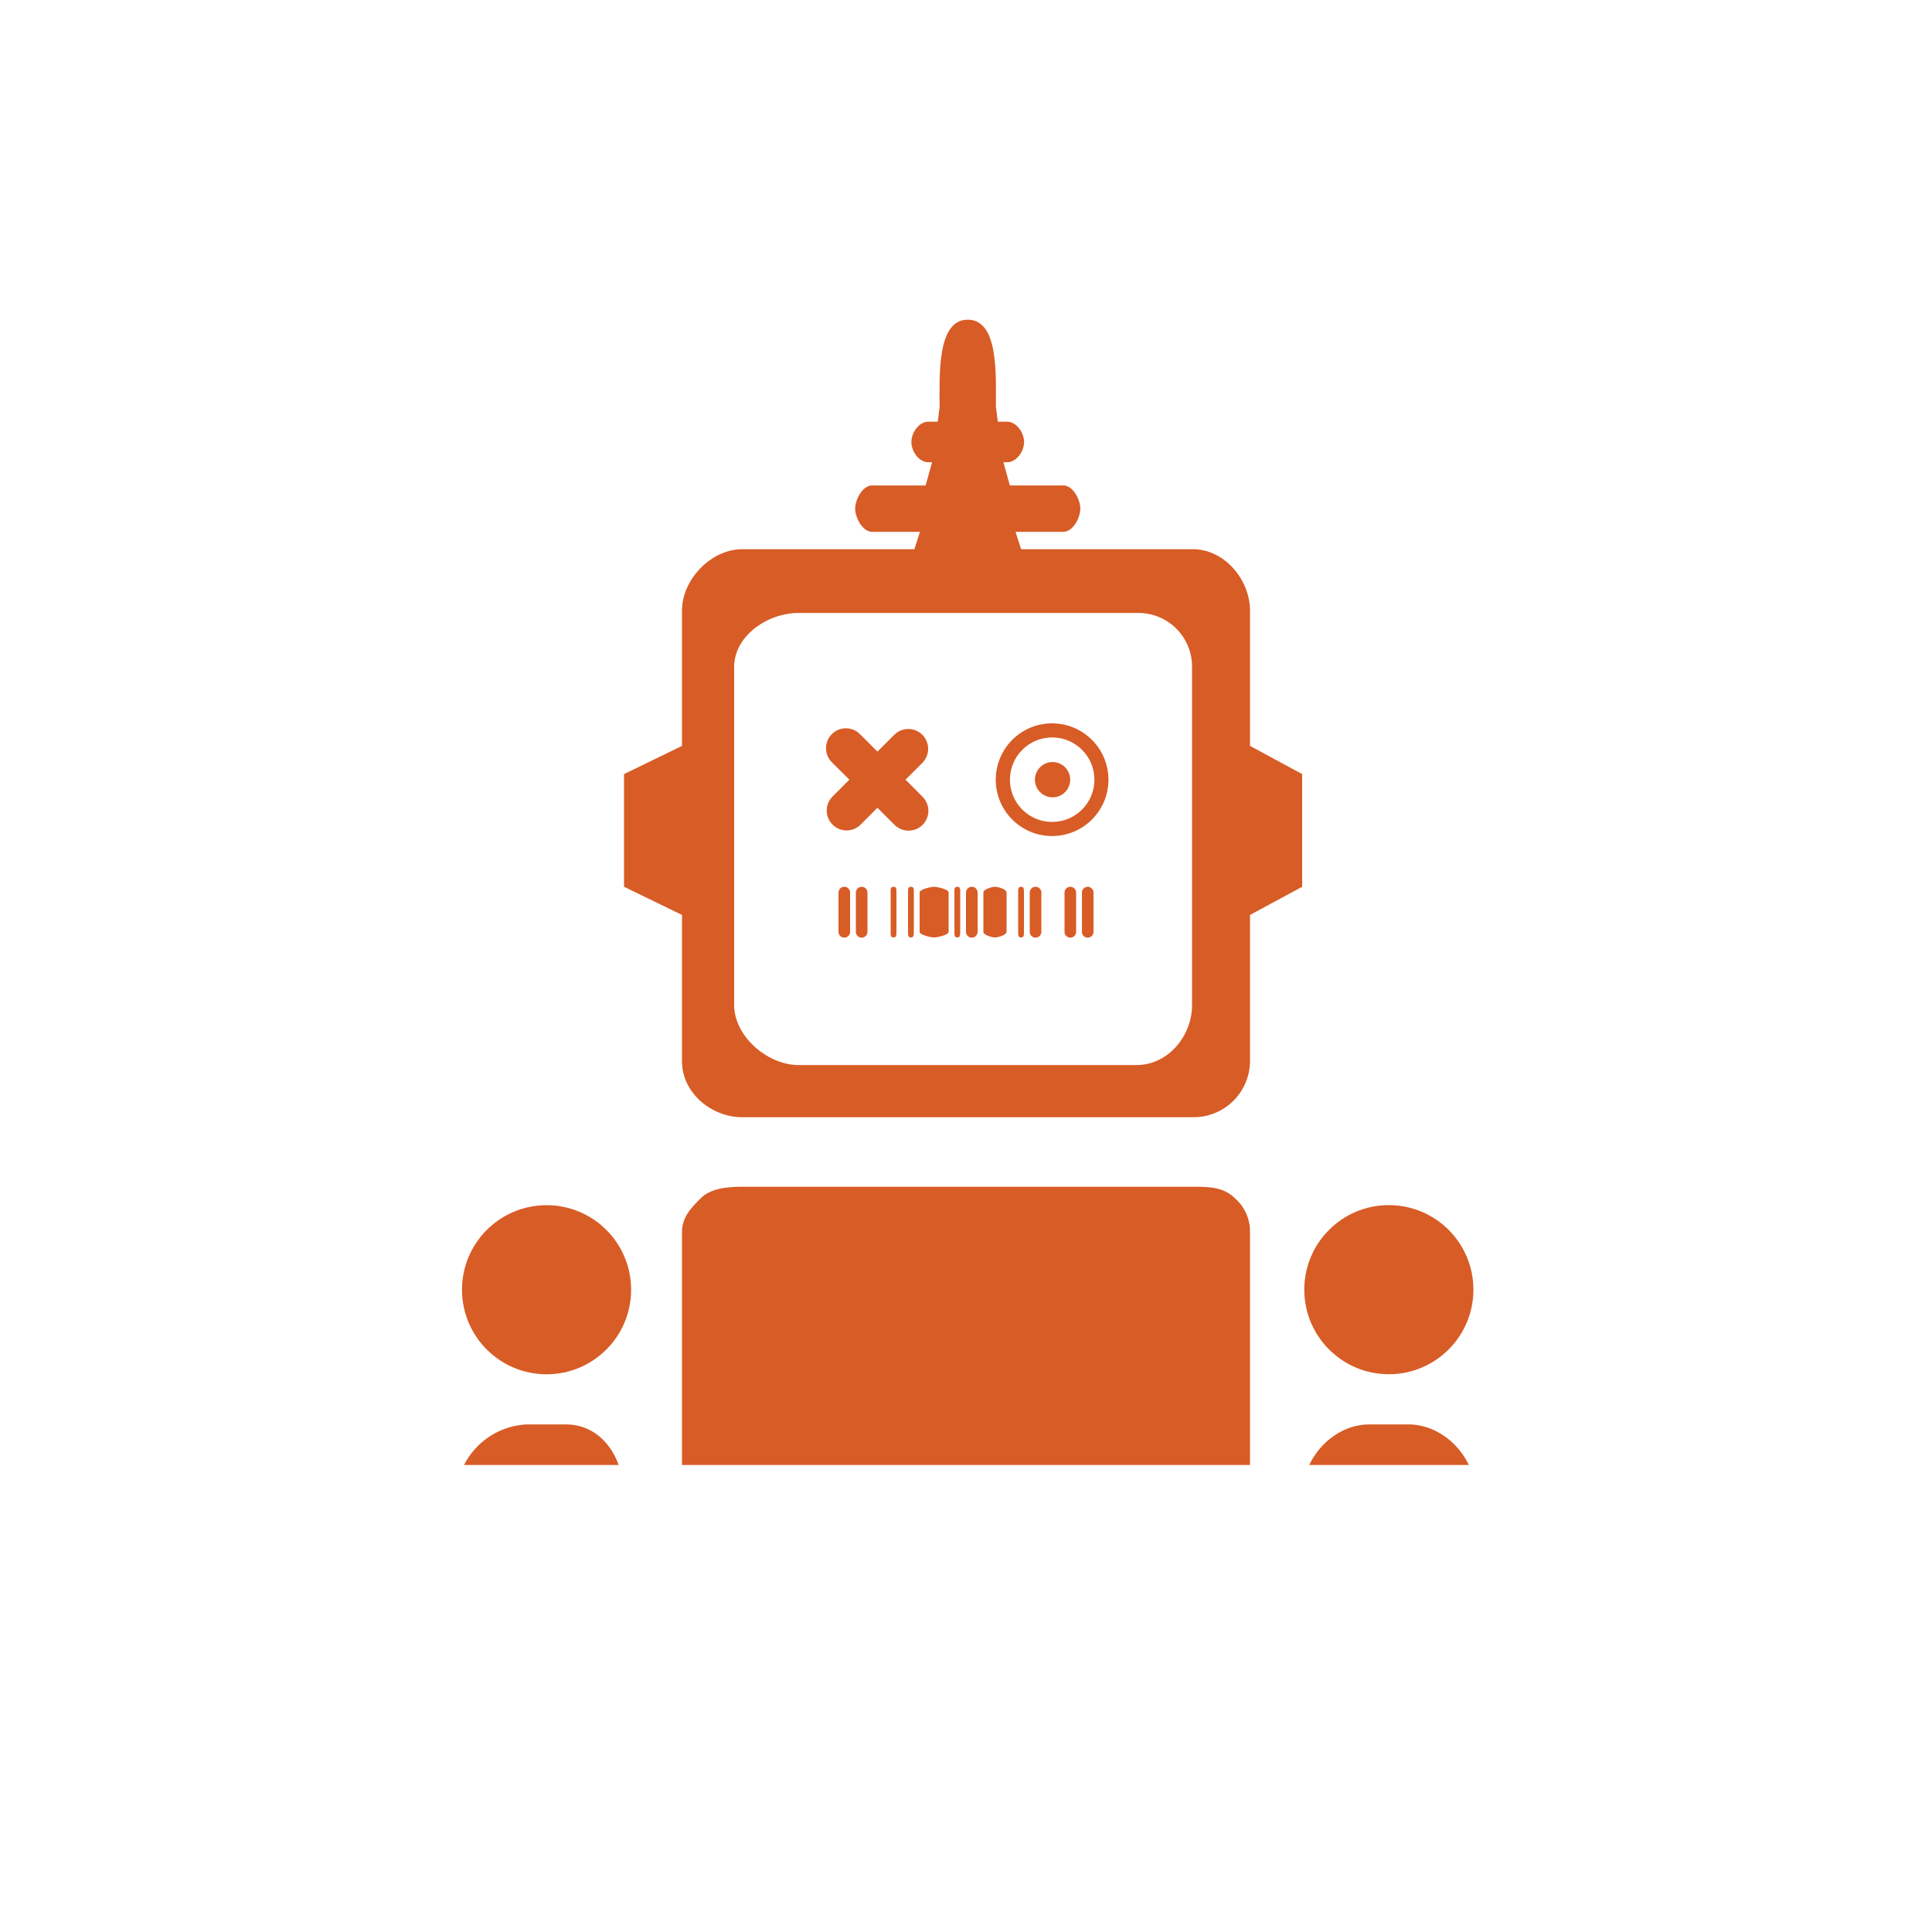
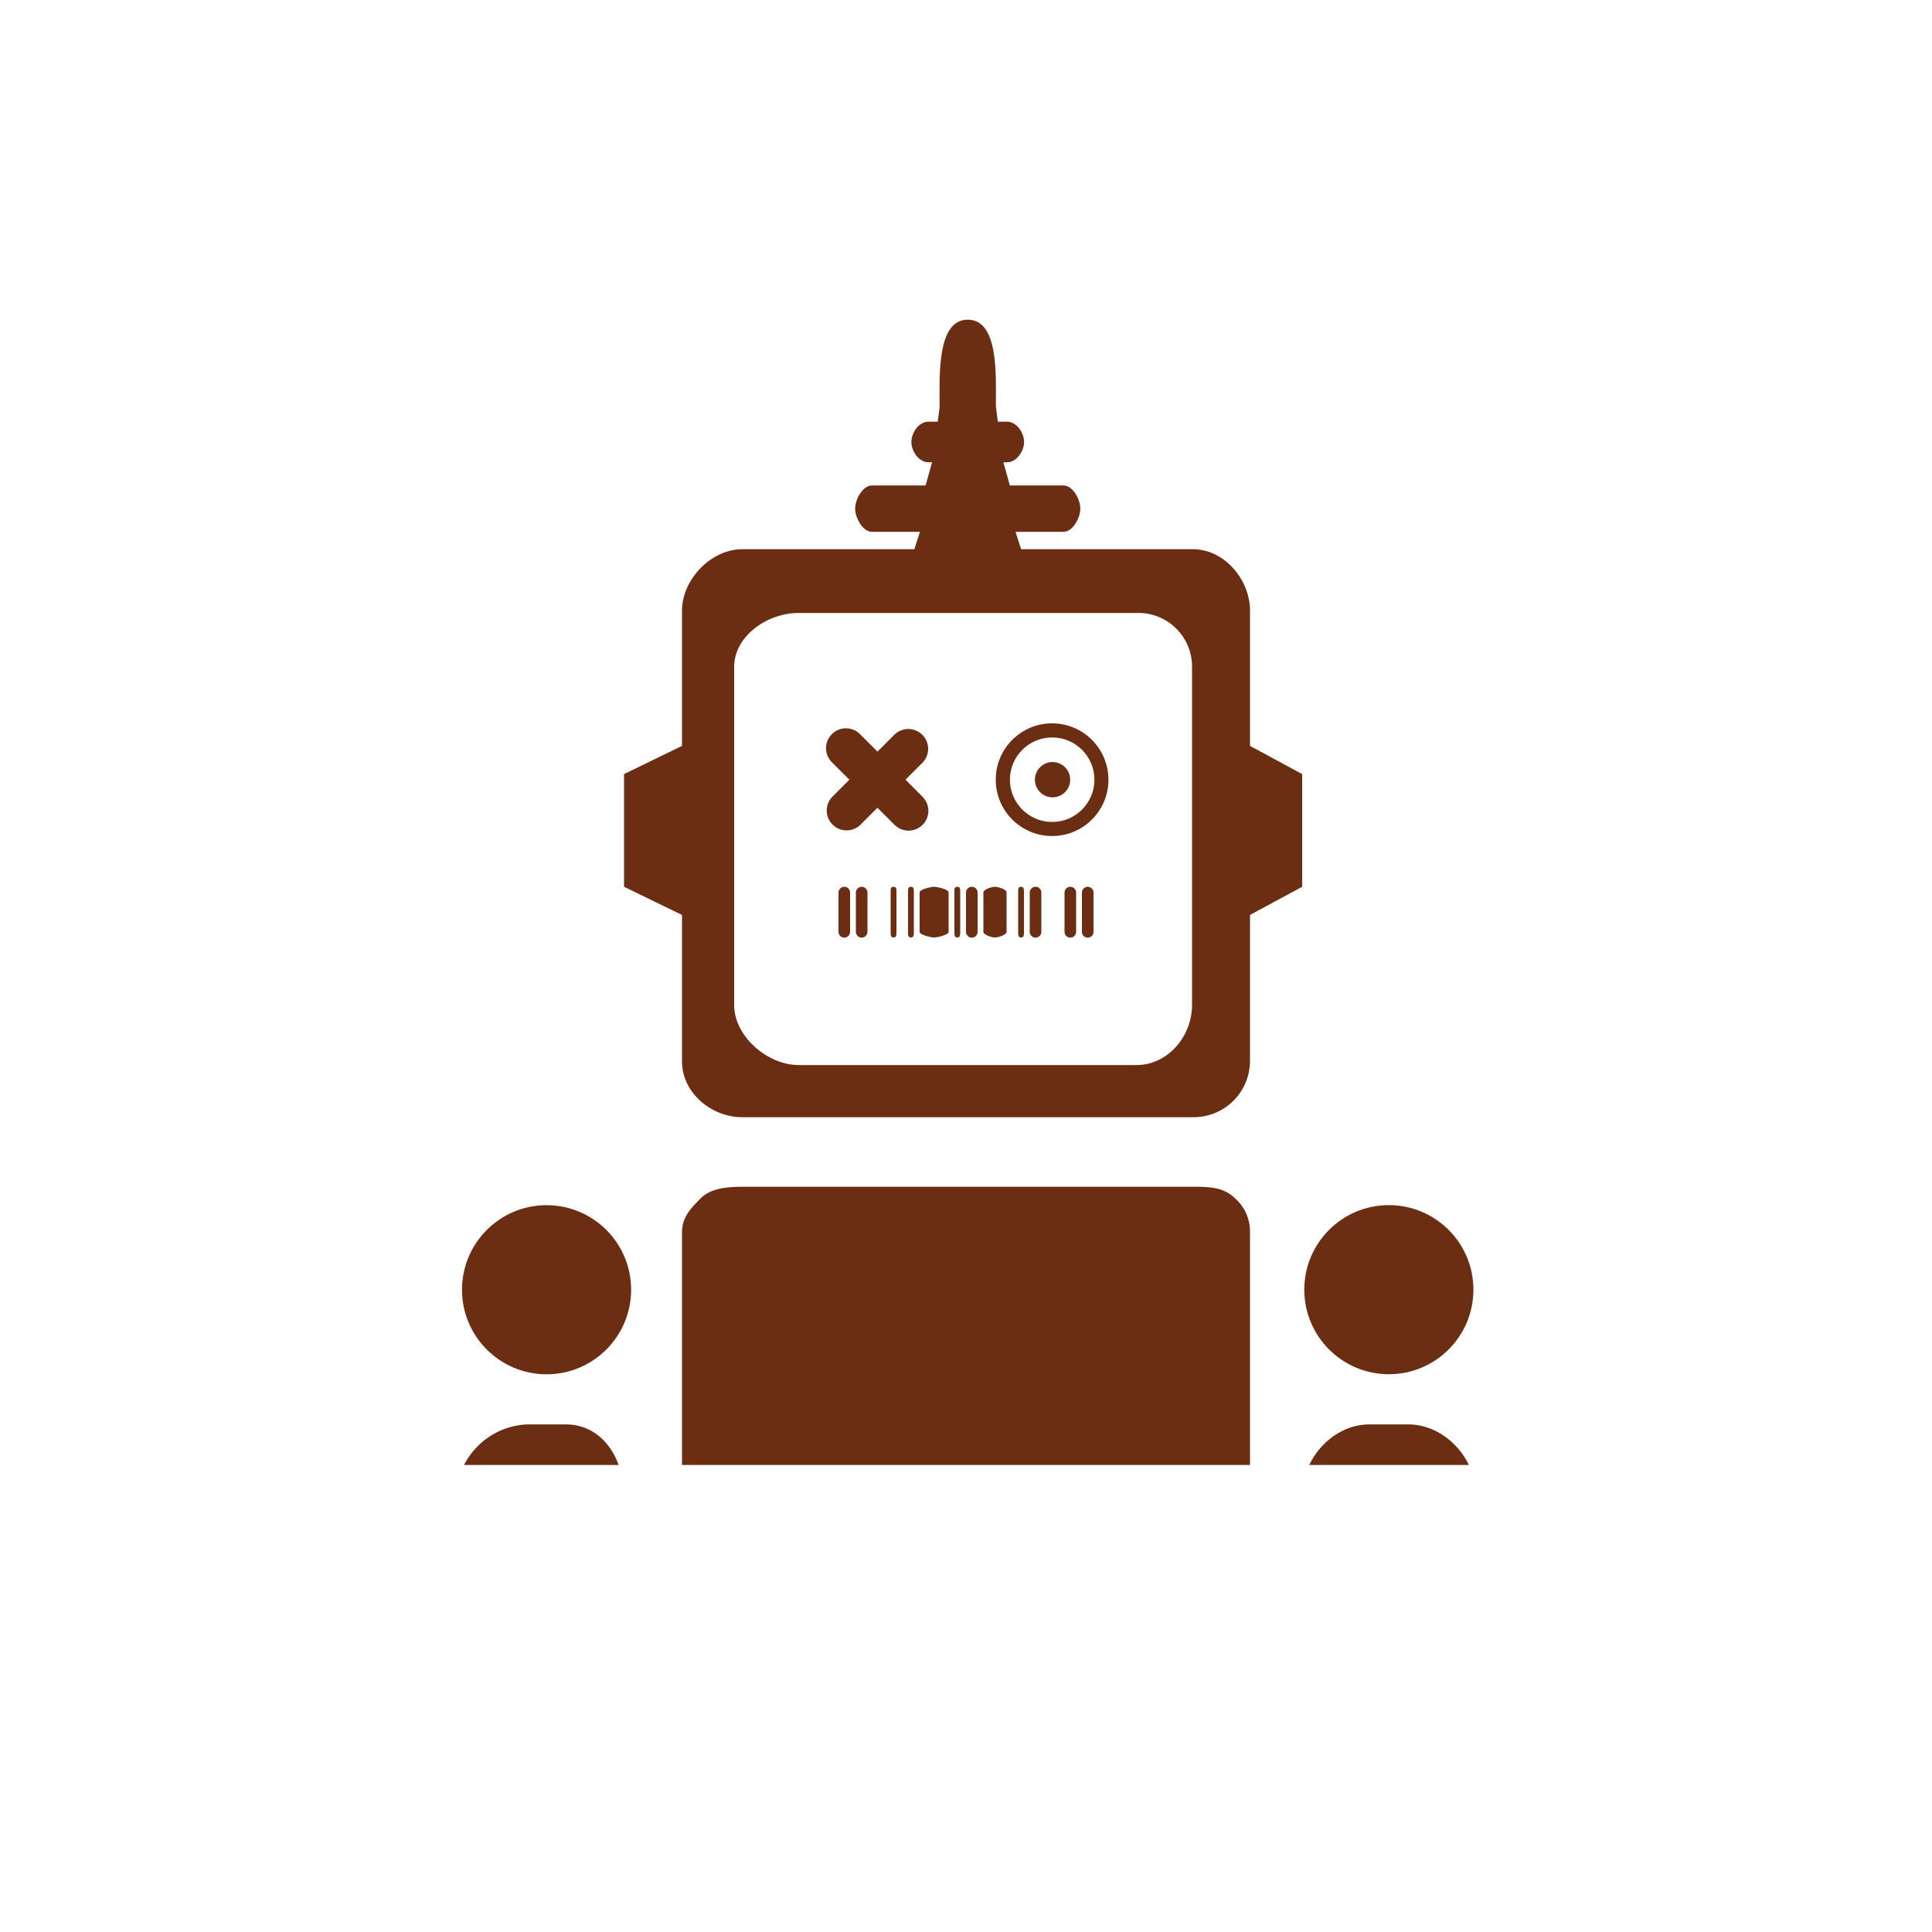
<svg xmlns="http://www.w3.org/2000/svg" id="Layer_1" data-name="Layer 1" viewBox="0 0 300 300">
  <defs>
-     <style>.cls-1{fill:none;}.cls-2{clip-path:url(#clip-path);}.cls-3{fill:#d85c26;}</style>
+     <style>.cls-1{fill:none;}.cls-2{clip-path:url(#clip-path);}.cls-3{fill:#6c2e13;}</style>
    <clipPath id="clip-path">
      <rect class="cls-1" x="60" y="47.48" width="180" height="180" />
    </clipPath>
  </defs>
  <g class="cls-2">
    <path class="cls-3" d="M163.38,112.32a8.75,8.75,0,1,0,8.74,8.75A8.76,8.76,0,0,0,163.38,112.32Zm0,15.31a6.56,6.56,0,1,1,6.56-6.56A6.56,6.56,0,0,1,163.38,127.63Z" />
    <circle class="cls-3" cx="163.44" cy="121.07" r="2.74" />
    <path class="cls-3" d="M143.22,123.69l-2.61-2.62,2.61-2.61a3.08,3.08,0,1,0-4.36-4.36l-2.61,2.61-2.61-2.61a3.09,3.09,0,1,0-4.37,4.36l2.62,2.61-2.62,2.62a3.08,3.08,0,1,0,4.37,4.35l2.61-2.61,2.61,2.61a3.08,3.08,0,1,0,4.36-4.35Z" />
    <path class="cls-3" d="M131.1,137.7a.9.9,0,0,0-.9.87v6.13a.9.9,0,0,0,1.8,0v-6.13A.89.89,0,0,0,131.1,137.7Z" />
    <path class="cls-3" d="M133.8,137.7a.9.9,0,0,0-.9.87v6.13a.9.9,0,0,0,1.8,0v-6.13A.89.89,0,0,0,133.8,137.7Z" />
    <path class="cls-3" d="M138.75,137.7c-.49,0-.45.39-.45.87v6.13c0,.48,0,.87.45.87s.45-.39.45-.87v-6.13C139.2,138.09,139.24,137.7,138.75,137.7Z" />
    <path class="cls-3" d="M141.45,137.7c-.48,0-.45.39-.45.87v6.13c0,.48,0,.87.45.87s.45-.39.45-.87v-6.13C141.9,138.09,141.93,137.7,141.45,137.7Z" />
    <path class="cls-3" d="M145.05,137.7c-.49,0-2.25.39-2.25.87v6.13c0,.48,1.76.87,2.25.87s2.25-.39,2.25-.87v-6.13C147.3,138.09,145.53,137.7,145.05,137.7Z" />
    <path class="cls-3" d="M148.65,137.7c-.49,0-.45.39-.45.87v6.13c0,.48,0,.87.45.87s.45-.39.45-.87v-6.13C149.1,138.09,149.14,137.7,148.65,137.7Z" />
    <path class="cls-3" d="M150.9,137.7a.9.9,0,0,0-.9.87v6.13a.9.9,0,0,0,1.8,0v-6.13A.9.9,0,0,0,150.9,137.7Z" />
    <path class="cls-3" d="M154.5,137.7c-.48,0-1.8.39-1.8.87v6.13c0,.48,1.32.87,1.8.87s1.8-.39,1.8-.87v-6.13C156.3,138.09,155,137.7,154.5,137.7Z" />
    <path class="cls-3" d="M158.55,137.7c-.48,0-.45.39-.45.87v6.13c0,.48,0,.87.45.87s.45-.39.45-.87v-6.13C159,138.09,159,137.7,158.55,137.7Z" />
    <path class="cls-3" d="M160.8,137.7a.89.89,0,0,0-.9.87v6.13a.9.9,0,0,0,1.8,0v-6.13A.89.89,0,0,0,160.8,137.7Z" />
    <path class="cls-3" d="M166.2,137.7a.89.89,0,0,0-.9.87v6.13a.9.9,0,0,0,1.8,0v-6.13A.89.89,0,0,0,166.2,137.7Z" />
    <path class="cls-3" d="M168.9,137.7a.9.9,0,0,0-.9.87v6.13a.9.9,0,0,0,1.8,0v-6.13A.9.9,0,0,0,168.9,137.7Z" />
    <path class="cls-3" d="M202.2,120.2l-8.1-4.38v-21c0-4.84-4-9.54-8.85-9.54H158.56l-.87-2.7h7.44c1.45,0,2.62-2.15,2.62-3.6s-1.17-3.6-2.62-3.6h-8.32l-1-3.6h.58c1.45,0,2.63-1.7,2.63-3.15s-1.18-3.15-2.63-3.15h-1.45l-.3-2.4c0-4.83.46-13.44-4.37-13.44s-4.37,8.77-4.37,13.6l-.29,2.24h-1.46c-1.46,0-2.63,1.7-2.63,3.15s1.17,3.15,2.63,3.15h.58l-1,3.6h-8.32c-1.45,0-2.62,2.15-2.62,3.6s1.17,3.6,2.62,3.6h7.44l-.87,2.7H115.25c-4.84,0-9.35,4.7-9.35,9.54v21l-9,4.38v17.5l9,4.37v22.75c0,4.83,4.51,8.66,9.35,8.66h70a8.76,8.76,0,0,0,8.85-8.66V142.07l8.1-4.37Zm-17.1-8.76v44.63c0,4.84-3.77,9.31-8.6,9.31H124c-4.83,0-10-4.47-10-9.31v-52.5c0-4.83,5.17-8.39,10-8.39h52.5a8.33,8.33,0,0,1,8.6,8.39Z" />
    <path class="cls-3" d="M84.84,187.14A13.13,13.13,0,1,0,98,200.26,13.12,13.12,0,0,0,84.84,187.14Z" />
    <path class="cls-3" d="M87.87,221.18H81.81a11.55,11.55,0,0,0-11,11.12v22.27c0,5.93,5.43,10.71,11,10.71h6.06c5.57,0,9-4.78,9-10.71V232.3C96.9,226.36,93.44,221.18,87.87,221.18Z" />
    <path class="cls-3" d="M140.1,290.23a8.75,8.75,0,0,0-8.75-8.75h-8.6a8.75,8.75,0,0,0-8.75,8.75v44.6a8.75,8.75,0,0,0,8.75,8.75h8.6a8.75,8.75,0,0,0,8.75-8.75Z" />
    <path class="cls-3" d="M215.66,213.39a13.13,13.13,0,1,0-13.13-13.13A13.13,13.13,0,0,0,215.66,213.39Z" />
    <path class="cls-3" d="M218.69,221.18h-6.06c-5.57,0-10.43,5.18-10.43,11.12v22.27a10.69,10.69,0,0,0,10.43,10.71h6.06a10.75,10.75,0,0,0,10.51-10.71V232.3C229.2,226.36,224.27,221.18,218.69,221.18Z" />
    <path class="cls-3" d="M185.1,290.13a8.93,8.93,0,0,0-9.06-8.65h-8.48a8.5,8.5,0,0,0-8.56,8.65v44.1c0,4.84,3.72,9.35,8.56,9.35H176c4.84,0,9.06-4.51,9.06-9.35Z" />
    <path class="cls-3" d="M220.25,274.28h-8.74c-4.84,0-9.31,3.53-9.31,8.36v8.75c0,4.84,2.7,8.75,9,8.75V287.89c0-1.45,1.48-3.71,2.93-3.71h3.5c1.45,0,2.57,2.26,2.57,3.71v12.25c3.6,0,9-3.91,9-8.75v-8.75C229.2,277.81,225.09,274.28,220.25,274.28Z" />
    <path class="cls-3" d="M89,274.28H80.24c-4.83,0-9.44,3.53-9.44,8.36v8.75c0,4.84,5.4,8.75,8.1,8.75V287.89c0-1.45,2.52-3.71,4-3.71h3.5c1.45,0,1.53,2.26,1.53,3.71v12.25c7.2,0,9-3.91,9-8.75v-8.75C96.9,277.81,93.83,274.28,89,274.28Z" />
    <path class="cls-3" d="M185.9,184.28H115.22c-2.33,0-4.88.25-6.4,1.77s-2.92,2.94-2.92,5.27V262a10.22,10.22,0,0,0,2.92,6.54,10.06,10.06,0,0,0,6.4,3.05H185.9c2.32,0,4.32-1.53,5.84-3.05A9.77,9.77,0,0,0,194.1,262V191.32a6.8,6.8,0,0,0-2.36-5.27C190.22,184.53,188.22,184.28,185.9,184.28Z" />
  </g>
</svg>
